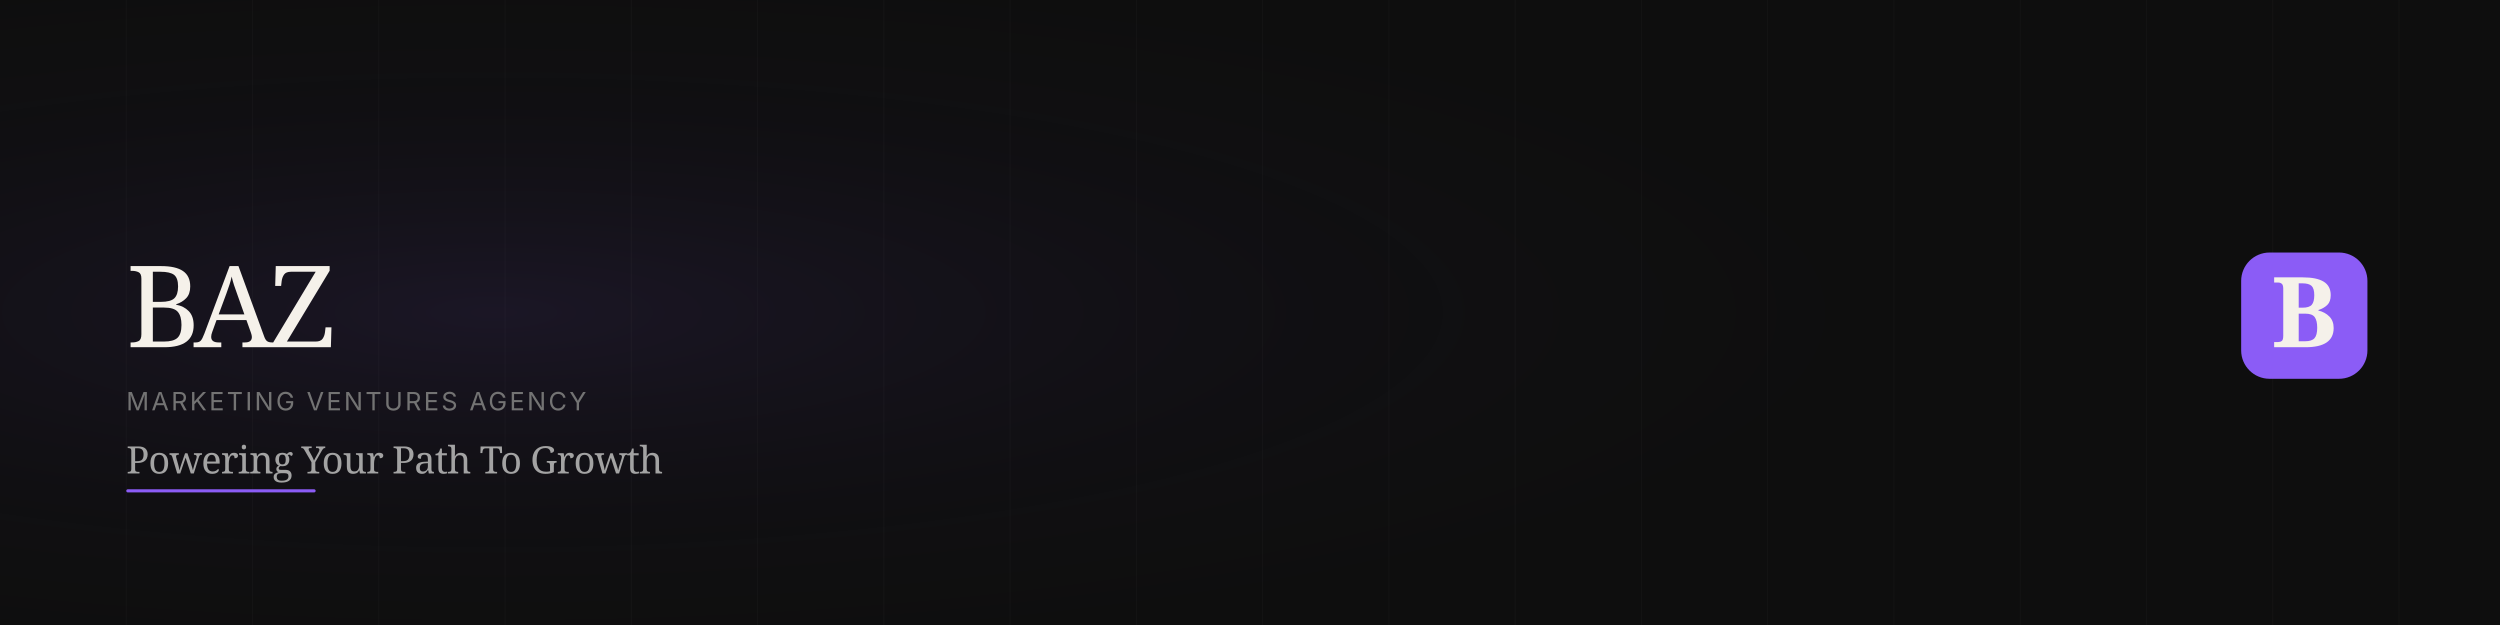
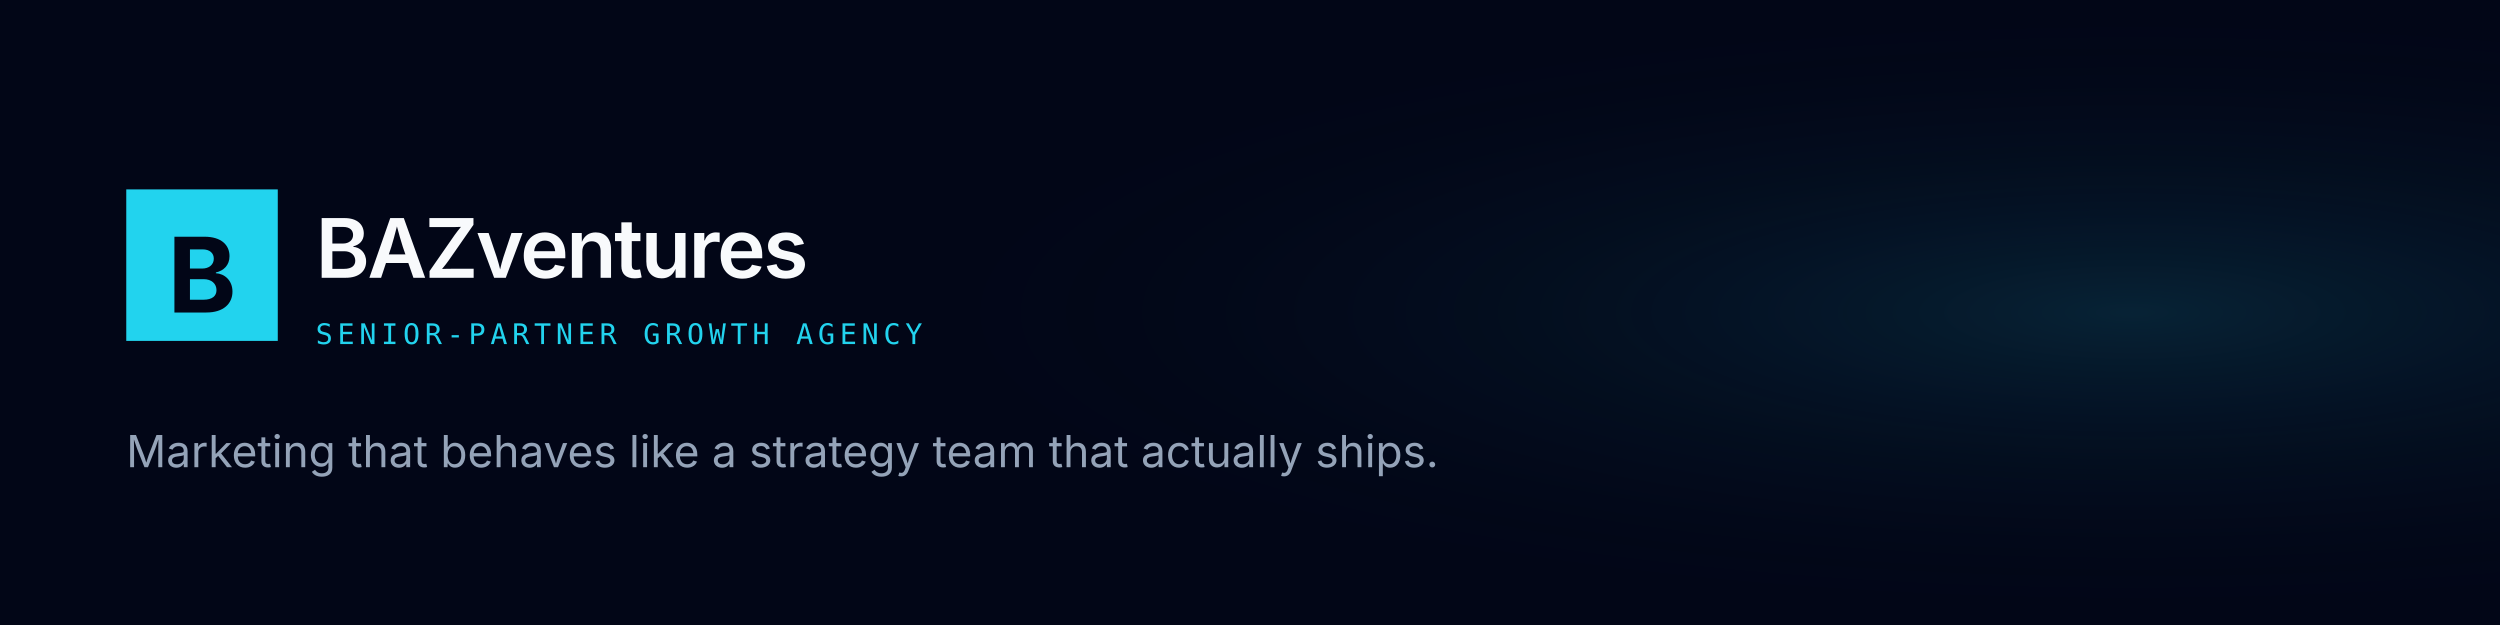
- <svg xmlns="http://www.w3.org/2000/svg" viewBox="0 0 1584 396" width="1584" height="396">
+ <svg xmlns="http://www.w3.org/2000/svg" viewBox="0 0 1584 396" width="1584" height="396" role="img" aria-label="BAZventures — LinkedIn banner">
  <defs>
-     <radialGradient id="li-mesh" cx="20%" cy="50%" r="60%">
-       <stop offset="0%" stop-color="#8b5cf6" stop-opacity="0.1" />
-       <stop offset="100%" stop-color="#0e0e0e" stop-opacity="0" />
+     <radialGradient id="li-glow" cx="85%" cy="50%" r="50%">
+       <stop offset="0%" stop-color="#22D3EE" stop-opacity="0.14" />
+       <stop offset="100%" stop-color="#020617" stop-opacity="0" />
    </radialGradient>
  </defs>
-   <rect width="1584" height="396" fill="#0e0e0e" />
-   <rect width="1584" height="396" fill="url(#li-mesh)" />
-   <g opacity="0.03">
-     <line x1="80" y1="0" x2="80" y2="396" stroke="#f5f1ea" stroke-width="0.5" />
-     <line x1="160" y1="0" x2="160" y2="396" stroke="#f5f1ea" stroke-width="0.5" />
-     <line x1="240" y1="0" x2="240" y2="396" stroke="#f5f1ea" stroke-width="0.5" />
-     <line x1="320" y1="0" x2="320" y2="396" stroke="#f5f1ea" stroke-width="0.5" />
-     <line x1="400" y1="0" x2="400" y2="396" stroke="#f5f1ea" stroke-width="0.5" />
-     <line x1="480" y1="0" x2="480" y2="396" stroke="#f5f1ea" stroke-width="0.5" />
-     <line x1="560" y1="0" x2="560" y2="396" stroke="#f5f1ea" stroke-width="0.5" />
-     <line x1="640" y1="0" x2="640" y2="396" stroke="#f5f1ea" stroke-width="0.5" />
-     <line x1="720" y1="0" x2="720" y2="396" stroke="#f5f1ea" stroke-width="0.5" />
-     <line x1="800" y1="0" x2="800" y2="396" stroke="#f5f1ea" stroke-width="0.5" />
-     <line x1="880" y1="0" x2="880" y2="396" stroke="#f5f1ea" stroke-width="0.5" />
-     <line x1="960" y1="0" x2="960" y2="396" stroke="#f5f1ea" stroke-width="0.5" />
-     <line x1="1040" y1="0" x2="1040" y2="396" stroke="#f5f1ea" stroke-width="0.5" />
-     <line x1="1120" y1="0" x2="1120" y2="396" stroke="#f5f1ea" stroke-width="0.5" />
-     <line x1="1200" y1="0" x2="1200" y2="396" stroke="#f5f1ea" stroke-width="0.5" />
-     <line x1="1280" y1="0" x2="1280" y2="396" stroke="#f5f1ea" stroke-width="0.5" />
-     <line x1="1360" y1="0" x2="1360" y2="396" stroke="#f5f1ea" stroke-width="0.5" />
-     <line x1="1440" y1="0" x2="1440" y2="396" stroke="#f5f1ea" stroke-width="0.5" />
-     <line x1="1520" y1="0" x2="1520" y2="396" stroke="#f5f1ea" stroke-width="0.5" />
-   </g>
-   <rect x="80" y="310" width="120" height="2" fill="#8b5cf6" rx="1" />
-   <text x="80" y="220" font-family="Fraunces, Georgia, serif" font-size="72" font-weight="300" fill="#f5f1ea" letter-spacing="-3">BAZ</text>
-   <text x="80" y="260" font-family="Inter, system-ui, sans-serif" font-size="16" font-weight="400" fill="#737373" letter-spacing="1.5">MARKETING VENTURES AGENCY</text>
-   <text x="80" y="300" font-family="Fraunces, Georgia, serif" font-size="24" font-weight="400" fill="#a3a3a3" letter-spacing="-0.5">Powering Your Path To Growth</text>
-   <g transform="translate(1420, 160)">
-     <rect x="0" y="0" width="80" height="80" rx="18" fill="#8b5cf6" />
-     <text x="40" y="60" font-family="Fraunces, Georgia, serif" font-size="62" font-weight="600" fill="#f5f1ea" text-anchor="middle" letter-spacing="-2">B</text>
-   </g>
+   <rect width="1584" height="396" fill="#020617" />
+   <rect width="1584" height="396" fill="url(#li-glow)" />
+   <rect x="80" y="120" width="96" height="96" fill="#22D3EE" />
+   <text x="128" y="198" font-family="Inter, system-ui, -apple-system, Segoe UI, sans-serif" font-size="66" font-weight="700" fill="#020617" text-anchor="middle" letter-spacing="-2">B</text>
+   <text x="200" y="176" font-family="Inter, system-ui, -apple-system, Segoe UI, sans-serif" font-size="52" font-weight="600" fill="#F8FAFC" letter-spacing="-1.5">BAZventures</text>
+   <text x="200" y="218" font-family="JetBrains Mono, ui-monospace, monospace" font-size="18" font-weight="500" fill="#22D3EE" letter-spacing="3">SENIOR-PARTNER GROWTH AGENCY</text>
+   <text x="80" y="296" font-family="Inter, system-ui, -apple-system, Segoe UI, sans-serif" font-size="28" font-weight="400" fill="#94A3B8">Marketing that behaves like a strategy team that actually ships.</text>
</svg>
